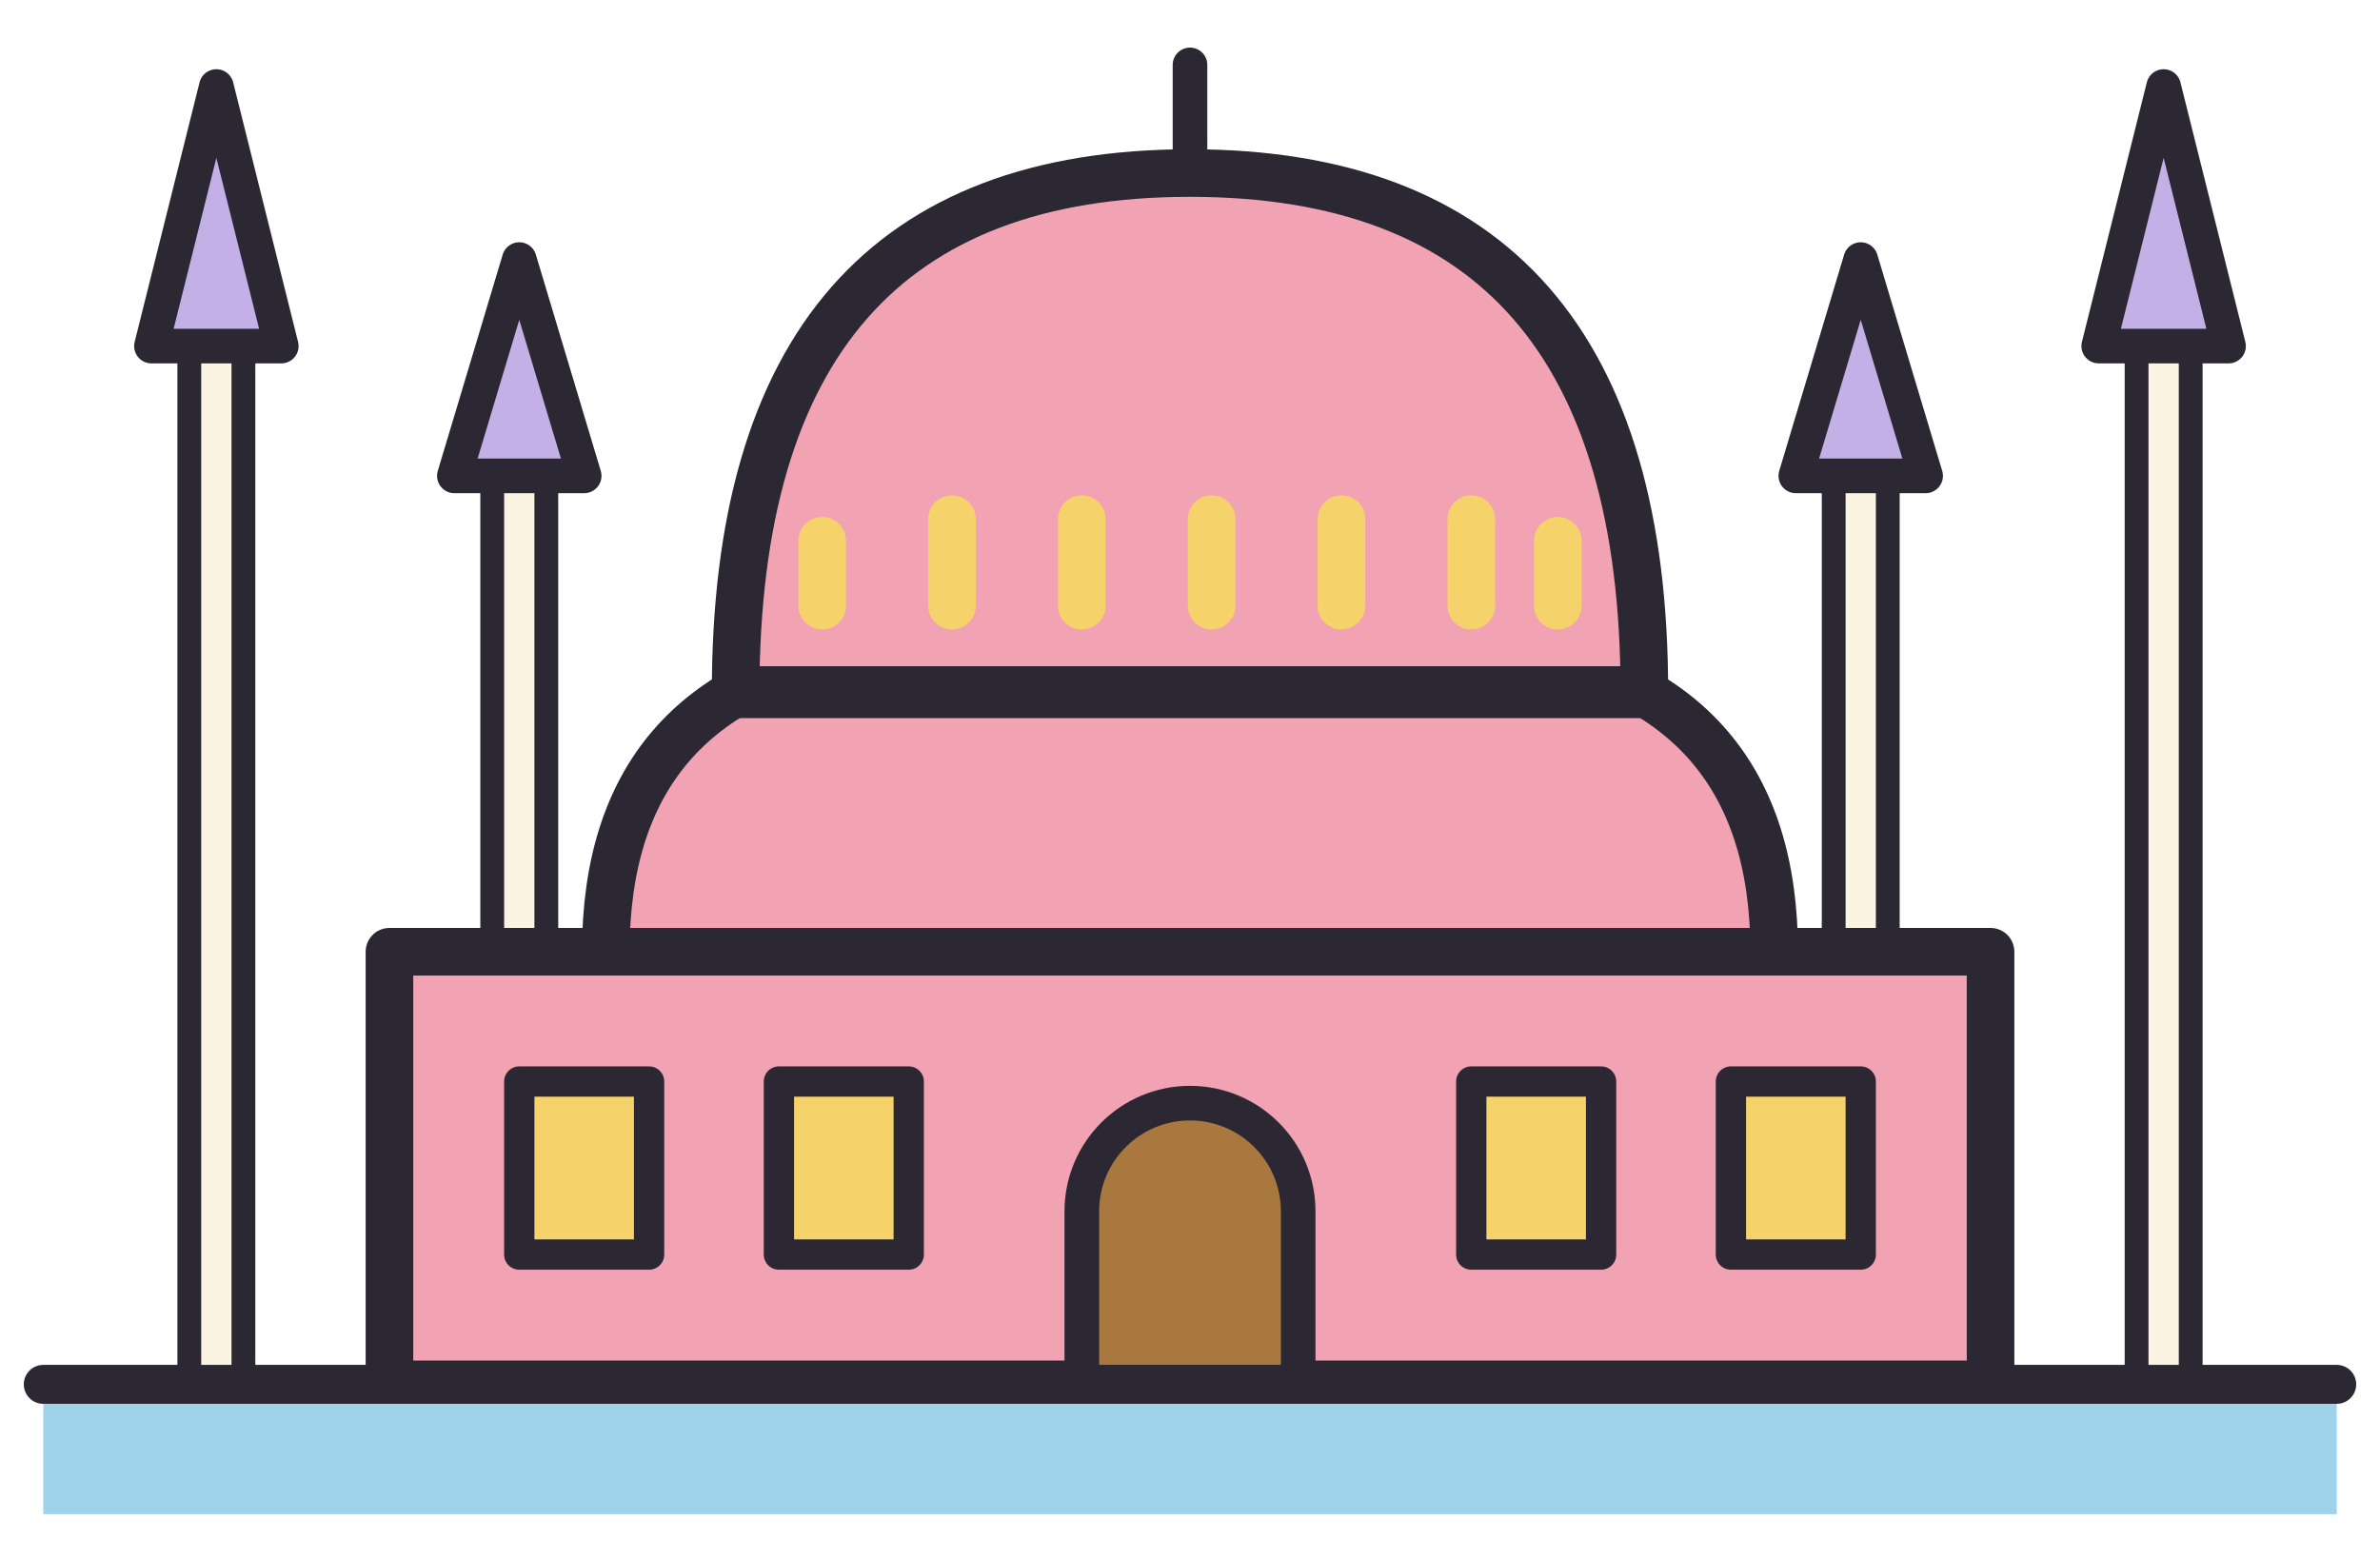
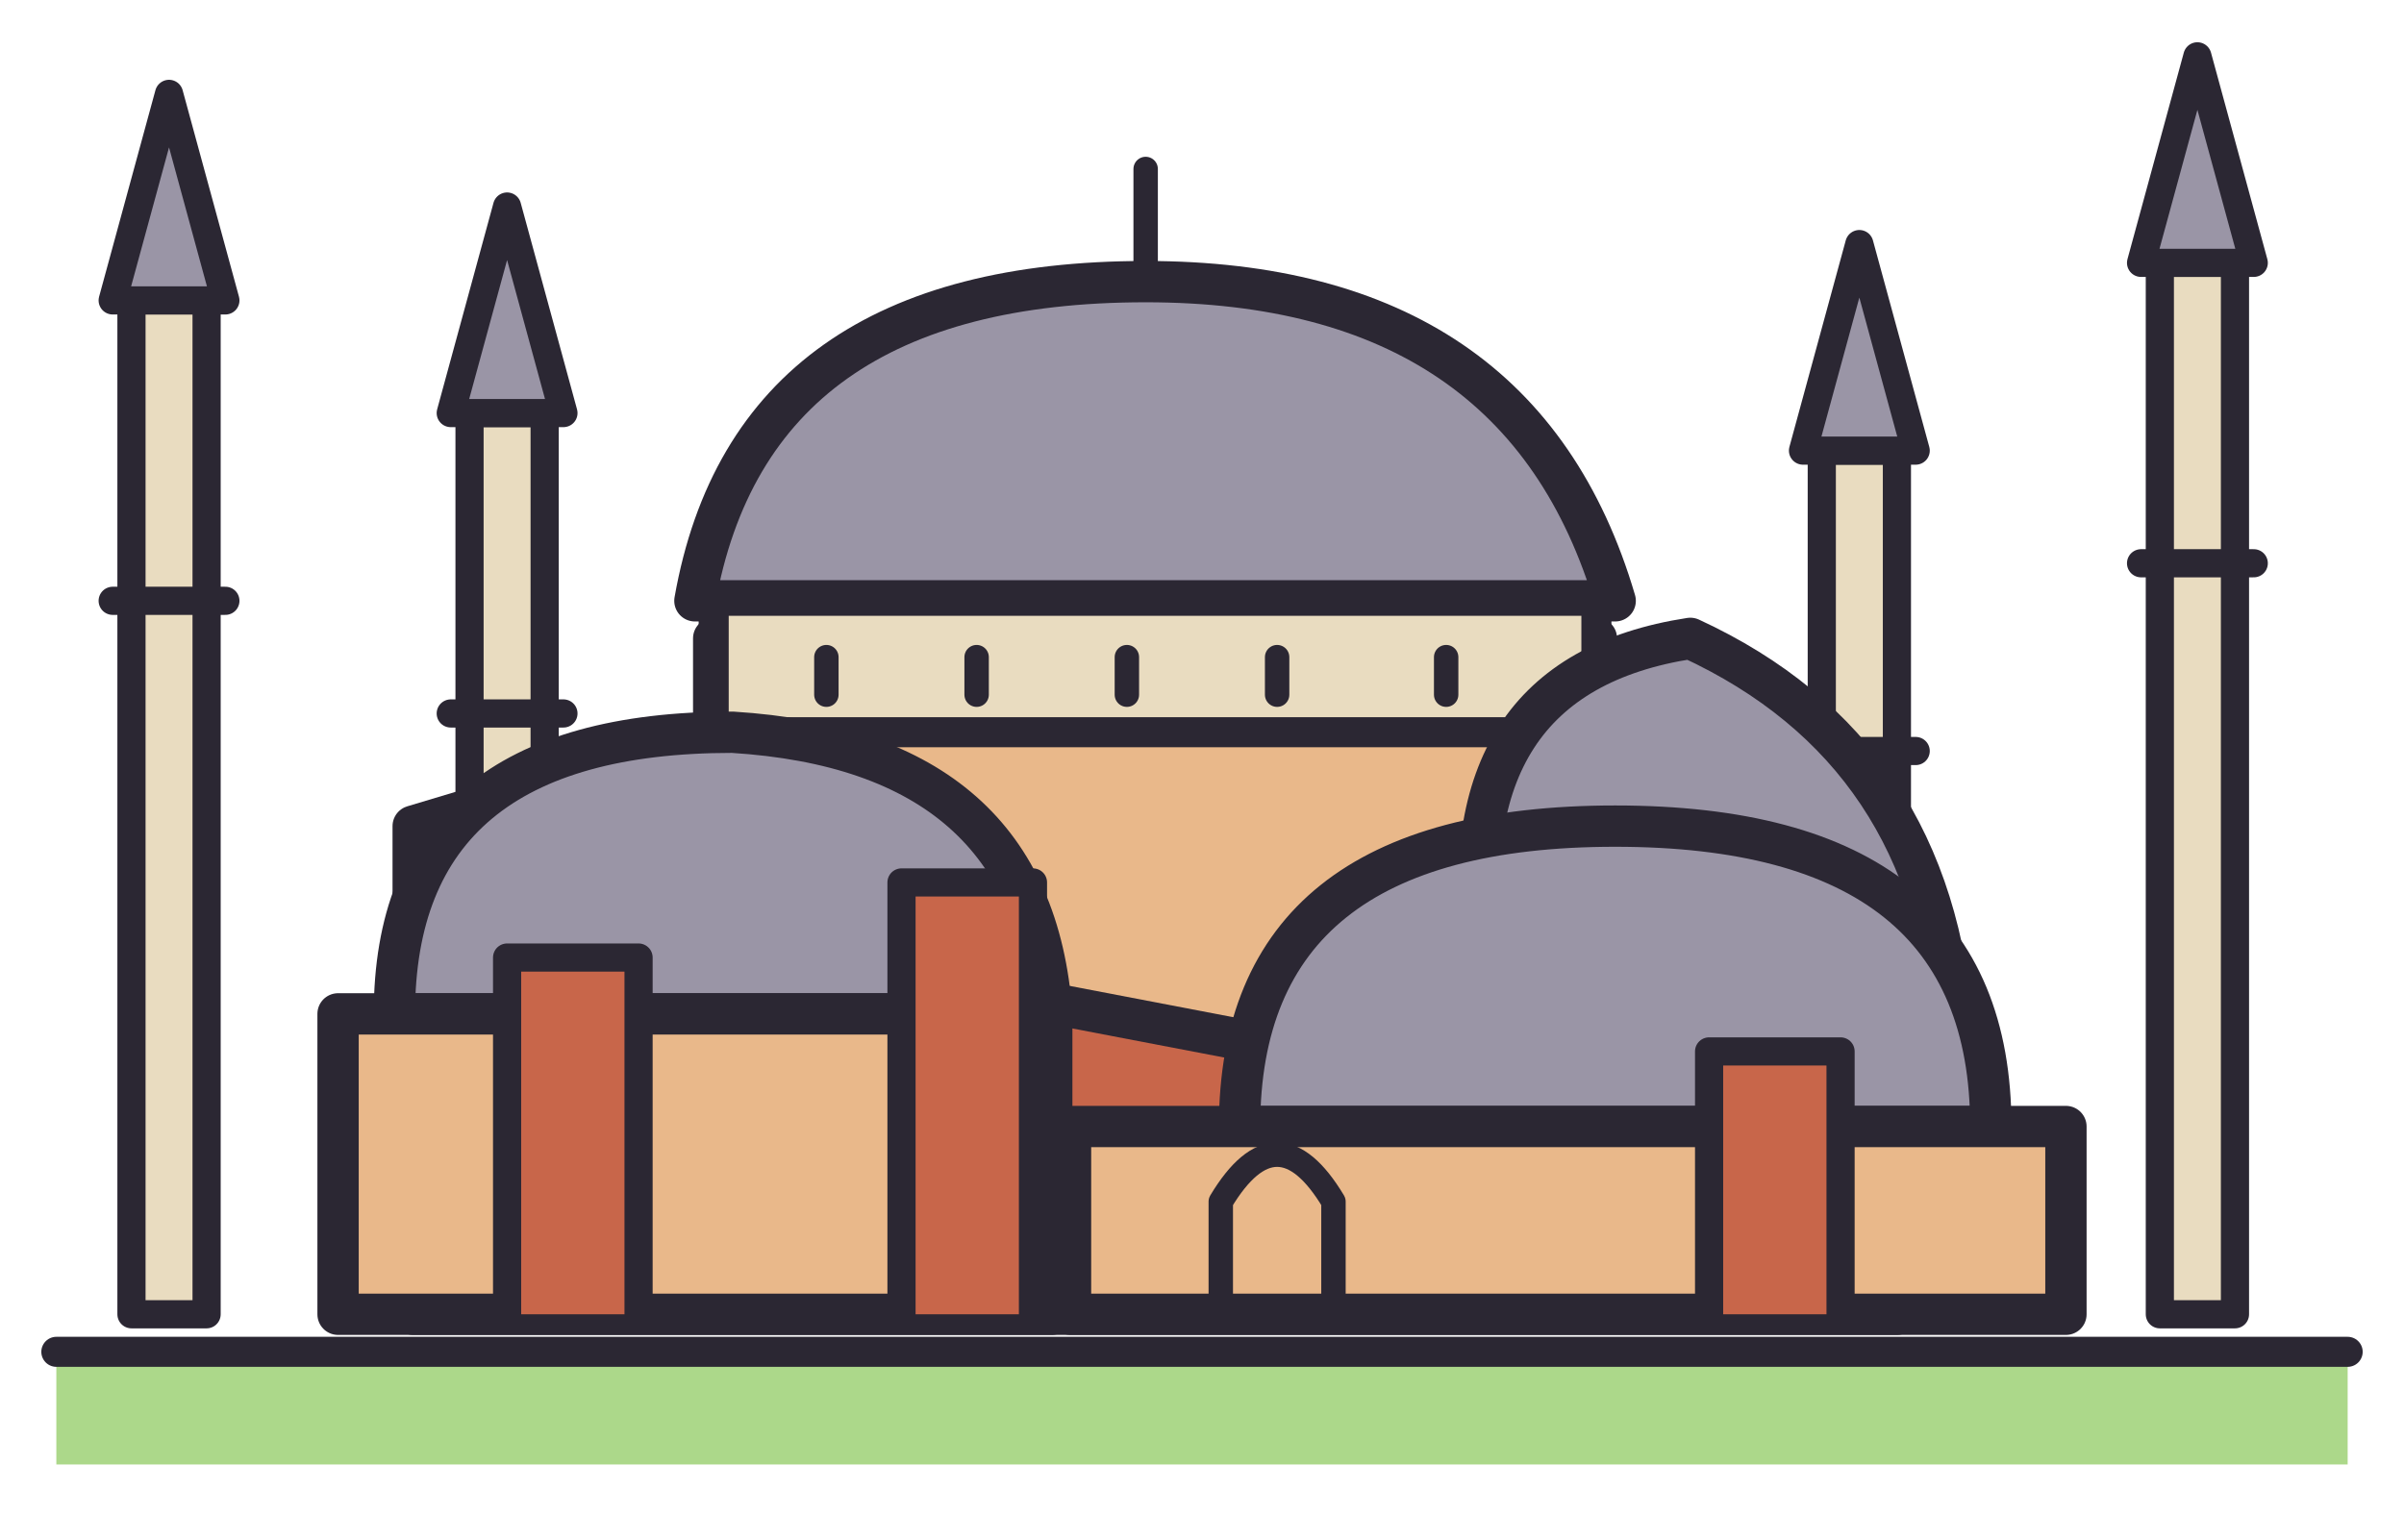
- <svg xmlns="http://www.w3.org/2000/svg" viewBox="0 0 110 72">
+ <svg xmlns="http://www.w3.org/2000/svg" viewBox="0 0 128 82">
  <g stroke="#2b2733" stroke-width="2.2" stroke-linejoin="round" stroke-linecap="round">
-     <path d="M10 64V14M100 64V14M24 64V20M86 64V20" fill="none" stroke-width="3.6" />
-     <path d="M10 64V14M100 64V14M24 64V20M86 64V20" fill="none" stroke="#fbf4e2" stroke-width="1.4" />
-     <path d="M7 16l3-12 3 12ZM97 16l3-12 3 12ZM21 22l3-10 3 10ZM83 22l3-10 3 10Z" fill="#c3b0e6" stroke-width="1.6" />
-     <path d="M18 64V44h74v20Z" fill="#f2a3b3" />
-     <path d="M28 44q0-12 12-14h30q12 2 12 14Z" fill="#f2a3b3" />
-     <path d="M34 32q0-24 21-24t21 24Z" fill="#f2a3b3" />
-     <path d="M34 32h42" stroke-width="2.4" />
-     <path d="M55 8V3" stroke-width="1.6" />
-     <path d="M38 28v-3M44 28v-4M50 28v-4M56 28v-4M62 28v-4M68 28v-4M72 28v-3" stroke="#f6d26b" stroke-width="2.2" />
-     <path d="M24 50h6v8h-6ZM36 50h6v8h-6ZM68 50h6v8h-6ZM80 50h6v8h-6Z" fill="#f6d26b" stroke-width="1.4" />
-     <path d="M50 64v-8a5 5 0 0 1 10 0v8" fill="#a9783f" stroke-width="1.6" />
-     <path d="M2 64h106v6H2Z" fill="#9fd3ec" stroke="none" />
-     <path d="M2 64h106" stroke-width="1.8" />
+     <path d="M25 70V22h4V70Z" fill="#e9dcc0" stroke-width="1.5" />
+     <path d="M24 22l3-11 3 11Z" fill="#9a95a6" stroke-width="1.5" />
+     <path d="M24 38h6" fill="none" stroke-width="1.5" />
+     <path d="M97 70V24h4V70Z" fill="#e9dcc0" stroke-width="1.5" />
+     <path d="M96 24l3-11 3 11Z" fill="#9a95a6" stroke-width="1.5" />
+     <path d="M96 40h6" fill="none" stroke-width="1.5" />
+     <path d="M22 70V44l30-9 49 9v26Z" fill="#c8664a" />
+     <path d="M38 50V34h47v25Z" fill="#e9b88a" />
+     <path d="M37 32q3-17 24-17 20 0 25 17Z" fill="#9a95a6" />
+     <path d="M38 32h47v7H38Z" fill="#e9dcc0" stroke-width="1.6" />
+     <path d="M79 51q-2-15 11-17 13 6 14 21Z" fill="#9a95a6" />
+     <path d="M21 54q0-15 18-15 16 1 17 15ZM66 60q0-16 20-16t20 16Z" fill="#9a95a6" />
+     <path d="M18 70V54h38v16ZM57 70V60h53v10Z" fill="#e9b88a" />
+     <path d="M27 70V51h7v19M48 70V47h7v23M91 70V56h7v14" fill="#c8664a" stroke-width="1.5" />
+     <path d="M44 35v2M52 35v2M60 35v2M68 35v2M77 35v2M61 15V9M65 70v-6q3-5 6 0v6" fill="none" stroke-width="1.3" />
+     <path d="M7 70V16h4V70Z" fill="#e9dcc0" stroke-width="1.5" />
+     <path d="M6 16l3-11 3 11Z" fill="#9a95a6" stroke-width="1.5" />
+     <path d="M6 32h6" fill="none" stroke-width="1.5" />
+     <path d="M115 70V14h4V70Z" fill="#e9dcc0" stroke-width="1.5" />
+     <path d="M114 14l3-11 3 11Z" fill="#9a95a6" stroke-width="1.5" />
+     <path d="M114 30h6" fill="none" stroke-width="1.5" />
+     <path d="M3 72h122v6H3Z" fill="#acd88a" stroke="none" />
+     <path d="M3 72h122" fill="none" stroke-width="1.6" />
  </g>
</svg>
